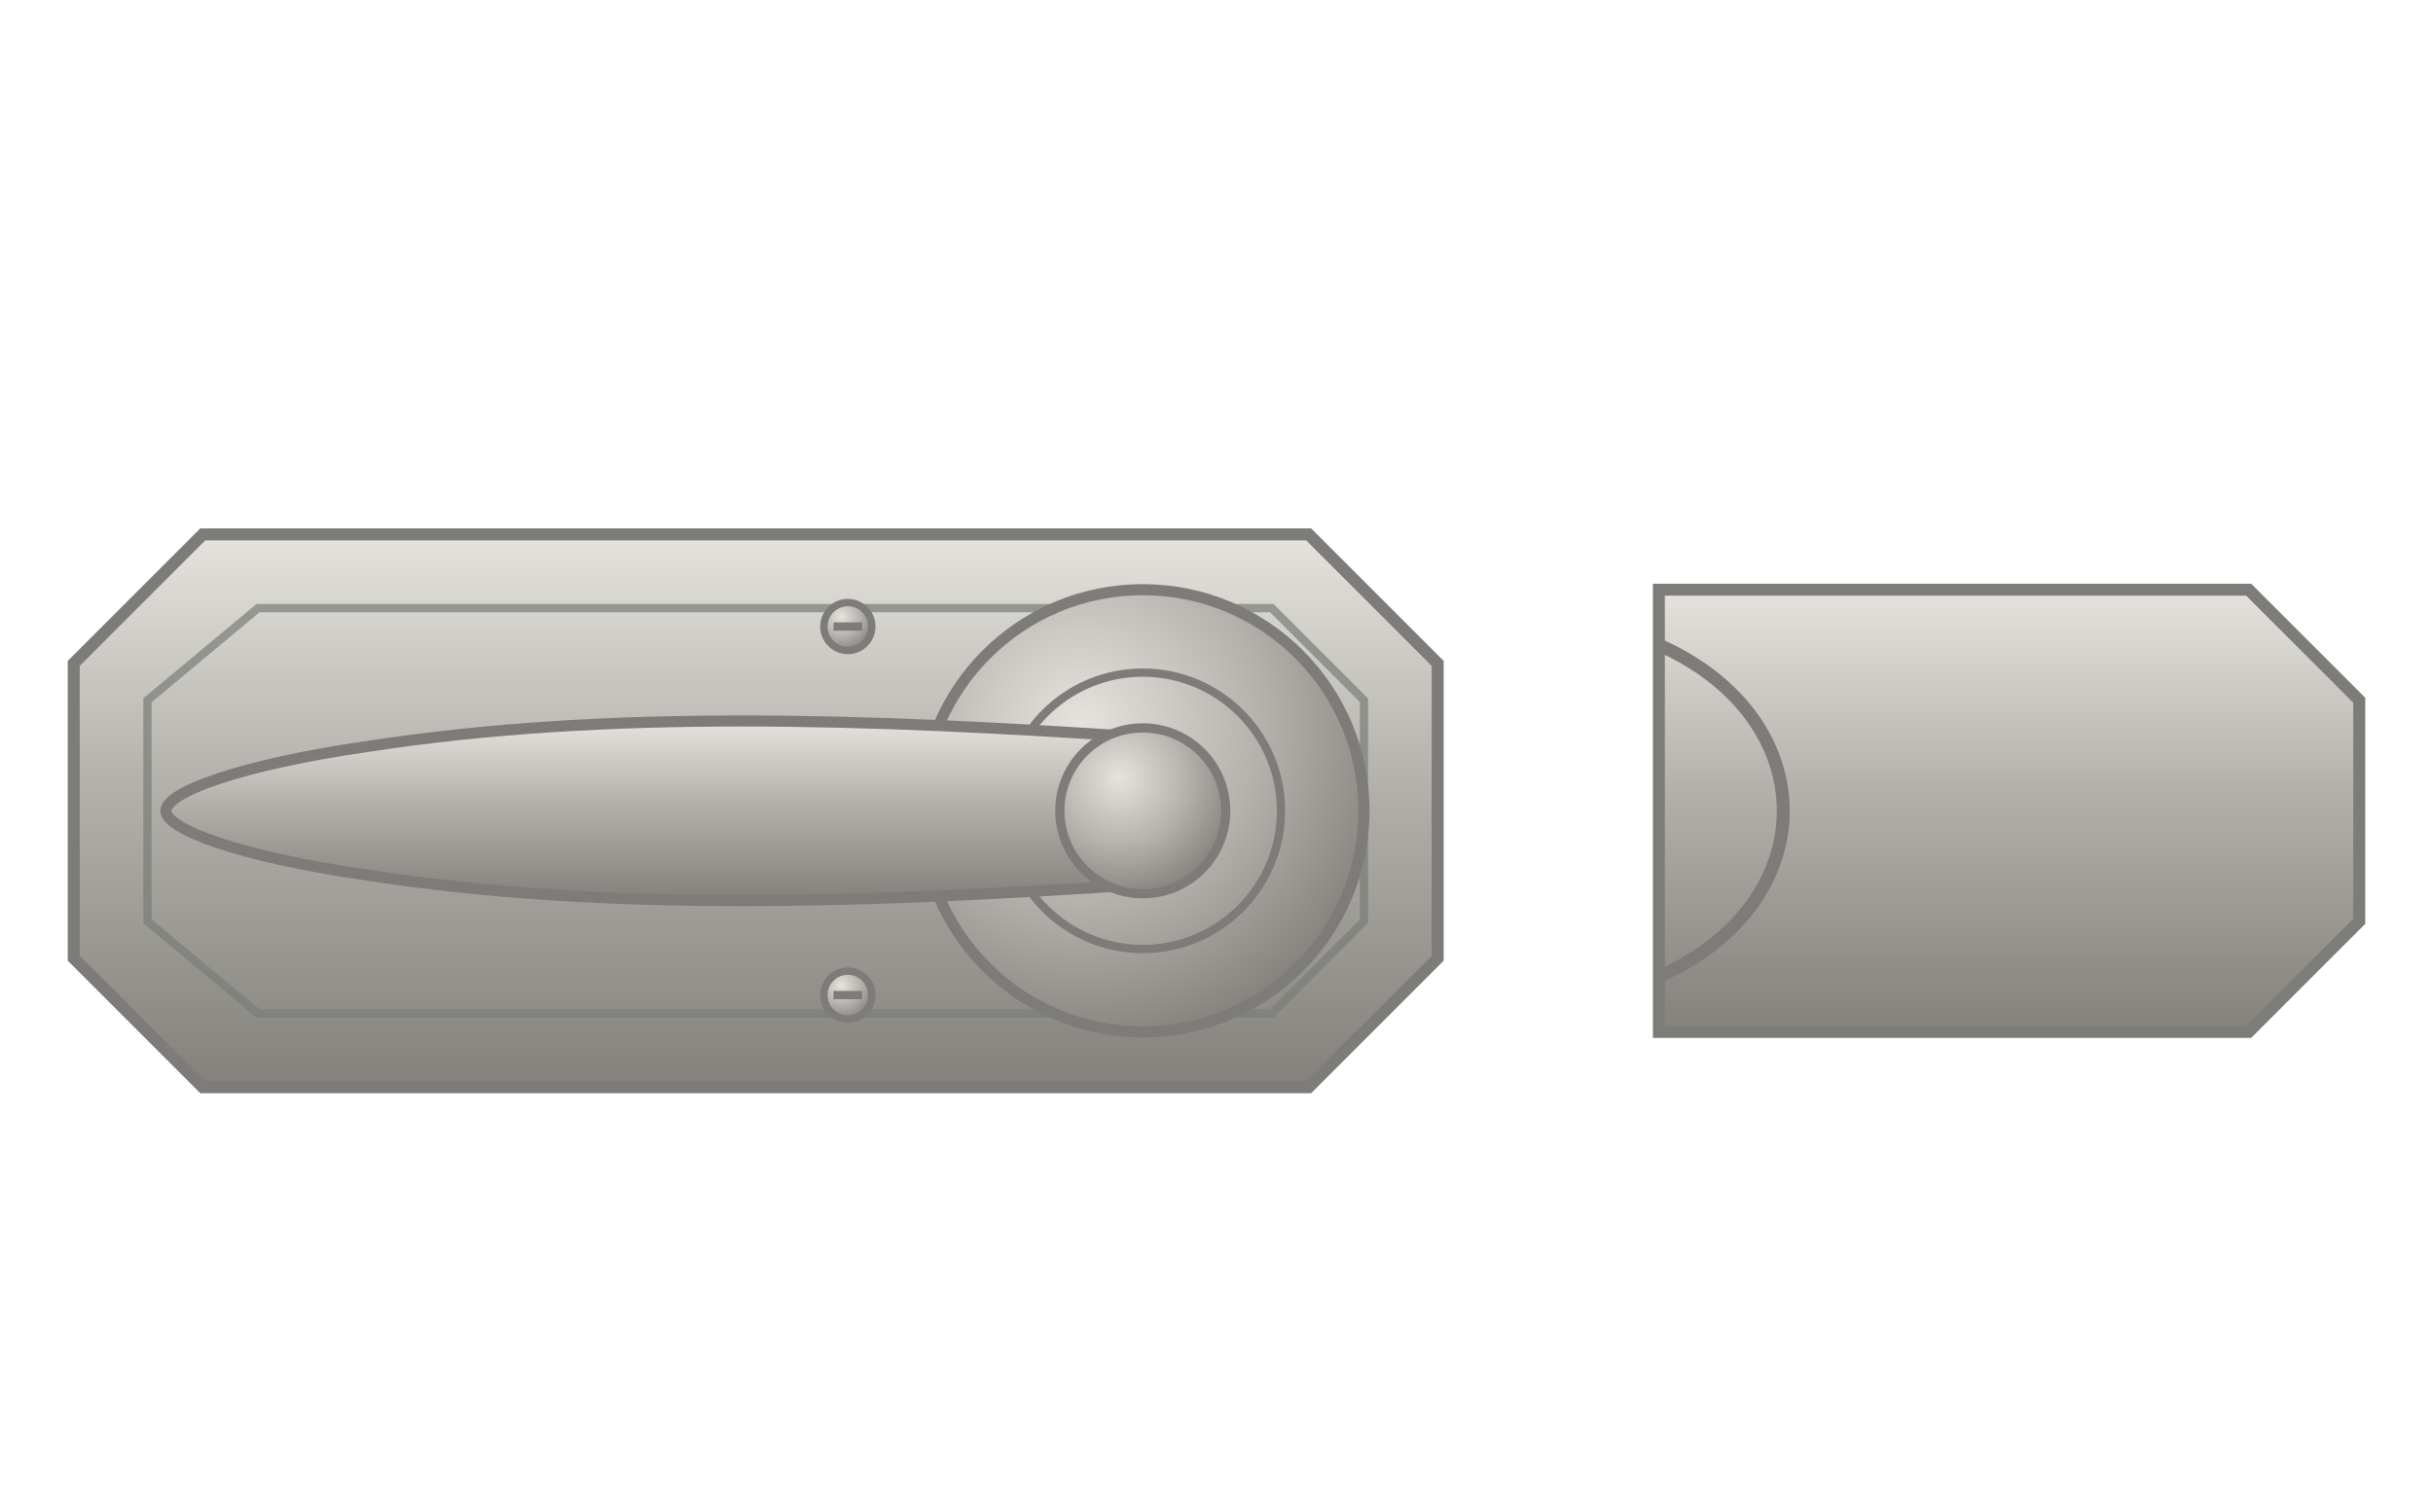
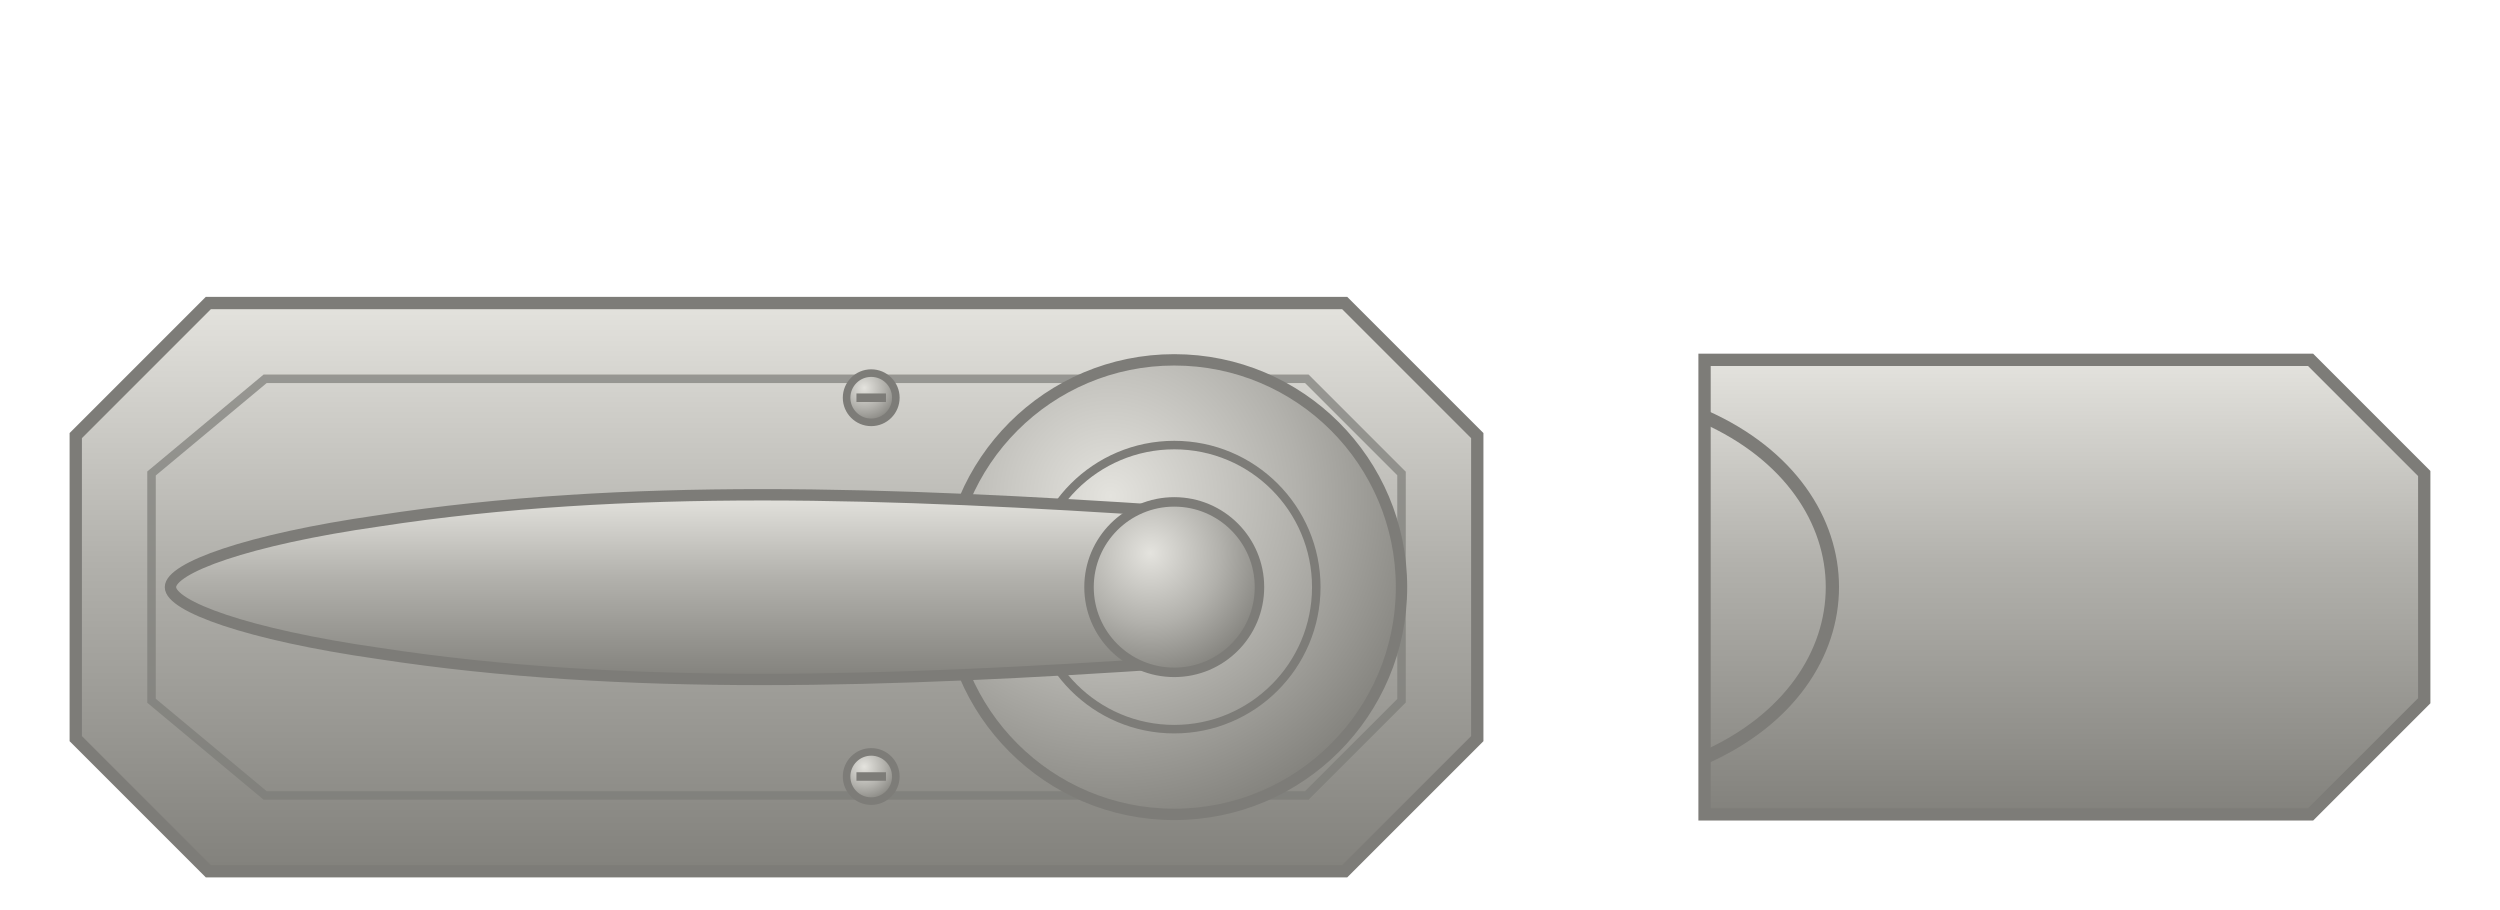
- <svg xmlns="http://www.w3.org/2000/svg" viewBox="26 2 264 164" width="528" height="328" role="img">
+ <svg xmlns="http://www.w3.org/2000/svg" viewBox="26 28 264 96" width="528" height="192" role="img">
  <defs>
    <linearGradient id="mv" x1="0" y1="0" x2="0" y2="1">
      <stop offset="0" stop-color="#E4E3DE" />
      <stop offset=".45" stop-color="#B2B1AC" />
      <stop offset="1" stop-color="#82817C" />
    </linearGradient>
    <linearGradient id="mh" x1="0" y1="0" x2="1" y2="0">
      <stop offset="0" stop-color="#82817C" />
      <stop offset=".35" stop-color="#E4E3DE" />
      <stop offset=".7" stop-color="#B2B1AC" />
      <stop offset="1" stop-color="#82817C" />
    </linearGradient>
    <radialGradient id="mr" cx=".36" cy=".3" r=".75">
      <stop offset="0" stop-color="#E4E3DE" />
      <stop offset=".55" stop-color="#B2B1AC" />
      <stop offset="1" stop-color="#82817C" />
    </radialGradient>
  </defs>
  <path d="M48 60 L168 60 L182 74 L182 106 L168 120 L48 120 L34 106 L34 74 Z" fill="url(#mv)" stroke="#7D7C78" stroke-width="1.3" />
  <path d="M54 68 L164 68 L174 78 L174 102 L164 112 L54 112 L42 102 L42 78 Z" fill="none" stroke="#7D7C78" stroke-width=".9" stroke-opacity=".7" />
  <circle cx="62" cy="90" r="3.2" fill="url(#mr)" stroke="#7D7C78" stroke-width=".8" />
  <path d="M60.08 90H63.92" stroke="#7D7C78" stroke-width=".9" />
  <circle cx="118" cy="70" r="2.6" fill="url(#mr)" stroke="#7D7C78" stroke-width=".8" />
  <path d="M116.44 70H119.56" stroke="#7D7C78" stroke-width=".9" />
  <circle cx="118" cy="110" r="2.6" fill="url(#mr)" stroke="#7D7C78" stroke-width=".8" />
  <path d="M116.44 110H119.56" stroke="#7D7C78" stroke-width=".9" />
  <circle cx="252" cy="80" r="3.2" fill="url(#mr)" stroke="#7D7C78" stroke-width=".8" />
  <path d="M250.08 80H253.92" stroke="#7D7C78" stroke-width=".9" />
  <circle cx="252" cy="100" r="3.2" fill="url(#mr)" stroke="#7D7C78" stroke-width=".8" />
  <path d="M250.08 100H253.92" stroke="#7D7C78" stroke-width=".9" />
  <circle cx="150" cy="90" r="24" fill="url(#mr)" stroke="#7D7C78" stroke-width="1.2" />
  <circle cx="150" cy="90" r="15" fill="none" stroke="#7D7C78" stroke-width=".9" />
  <path d="M206 66 L270 66 L282 78 L282 102 L270 114 L206 114 Z" fill="url(#mv)" stroke="#7D7C78" stroke-width="1.3" />
  <path d="M206 72 C224 80 224 100 206 108" fill="none" stroke="#7D7C78" stroke-width="1.4" />
  <g>
-     <animateTransform attributeName="transform" type="rotate" dur="4.8s" repeatCount="indefinite" calcMode="spline" keyTimes="0;.16;.4;.66;.9;1" keySplines="0 0 1 1;.45 0 .55 1;0 0 1 1;.45 0 .55 1;0 0 1 1" values="0 150 90;0 150 90;45 150 90;45 150 90;0 150 90;0 150 90" />
+     <animateTransform attributeName="transform" type="rotate" dur="4.8s" repeatCount="indefinite" calcMode="spline" keyTimes="0;.16;.4;.66;.9;1" keySplines="0 0 1 1;.45 0 .55 1;0 0 1 1;.45 0 .55 1;0 0 1 1" values="0 150 90;0 150 90;30 150 90;30 150 90;0 150 90;0 150 90" />
    <path d="M150 82 C120 80 92 79 66 83 C52 85 44 88 44 90 C44 92 52 95 66 97 C92 101 120 100 150 98 Z" fill="url(#mv)" stroke="#7D7C78" stroke-width="1.2" />
    <circle cx="150" cy="90" r="9" fill="url(#mr)" stroke="#7D7C78" stroke-width="1" />
  </g>
</svg>
